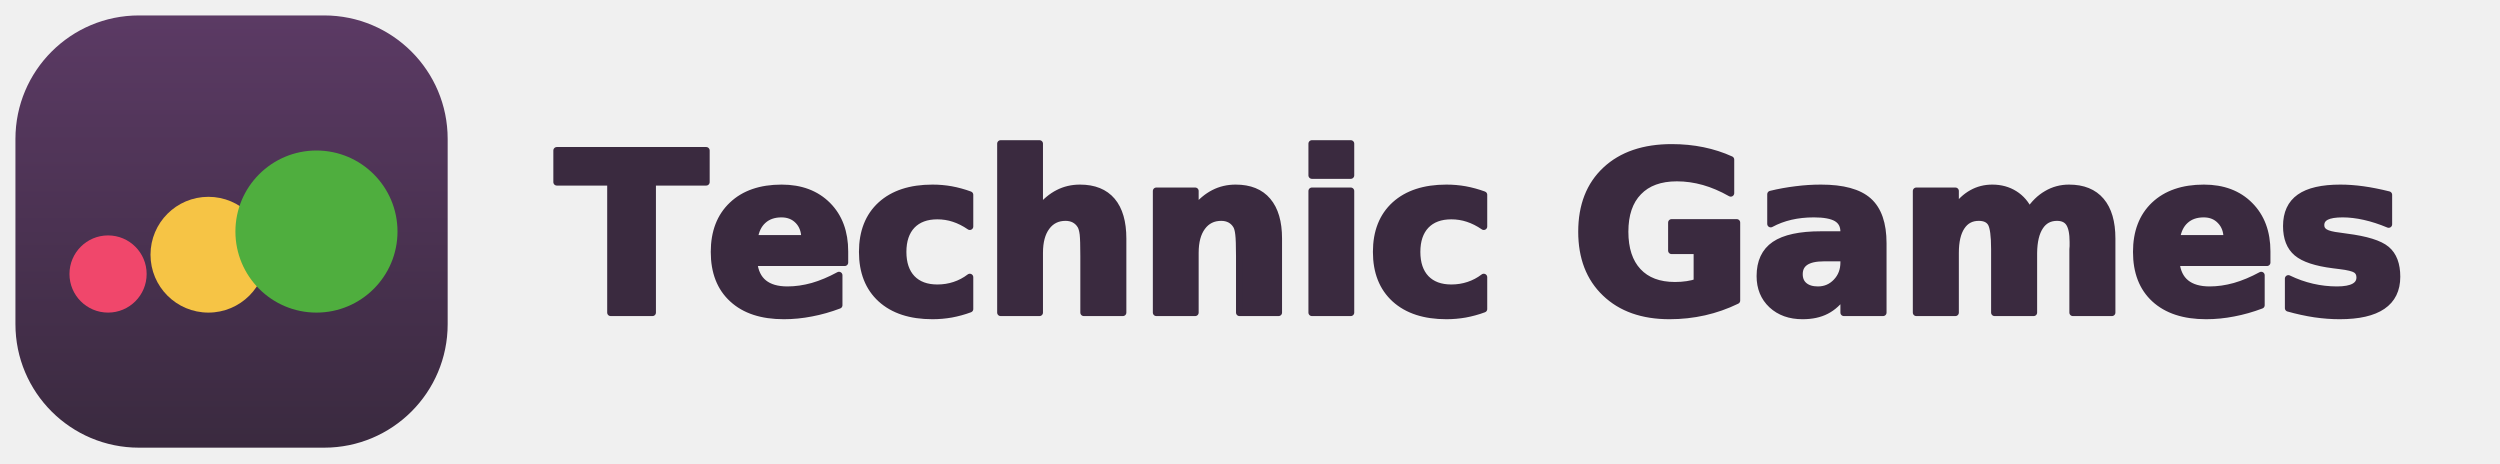
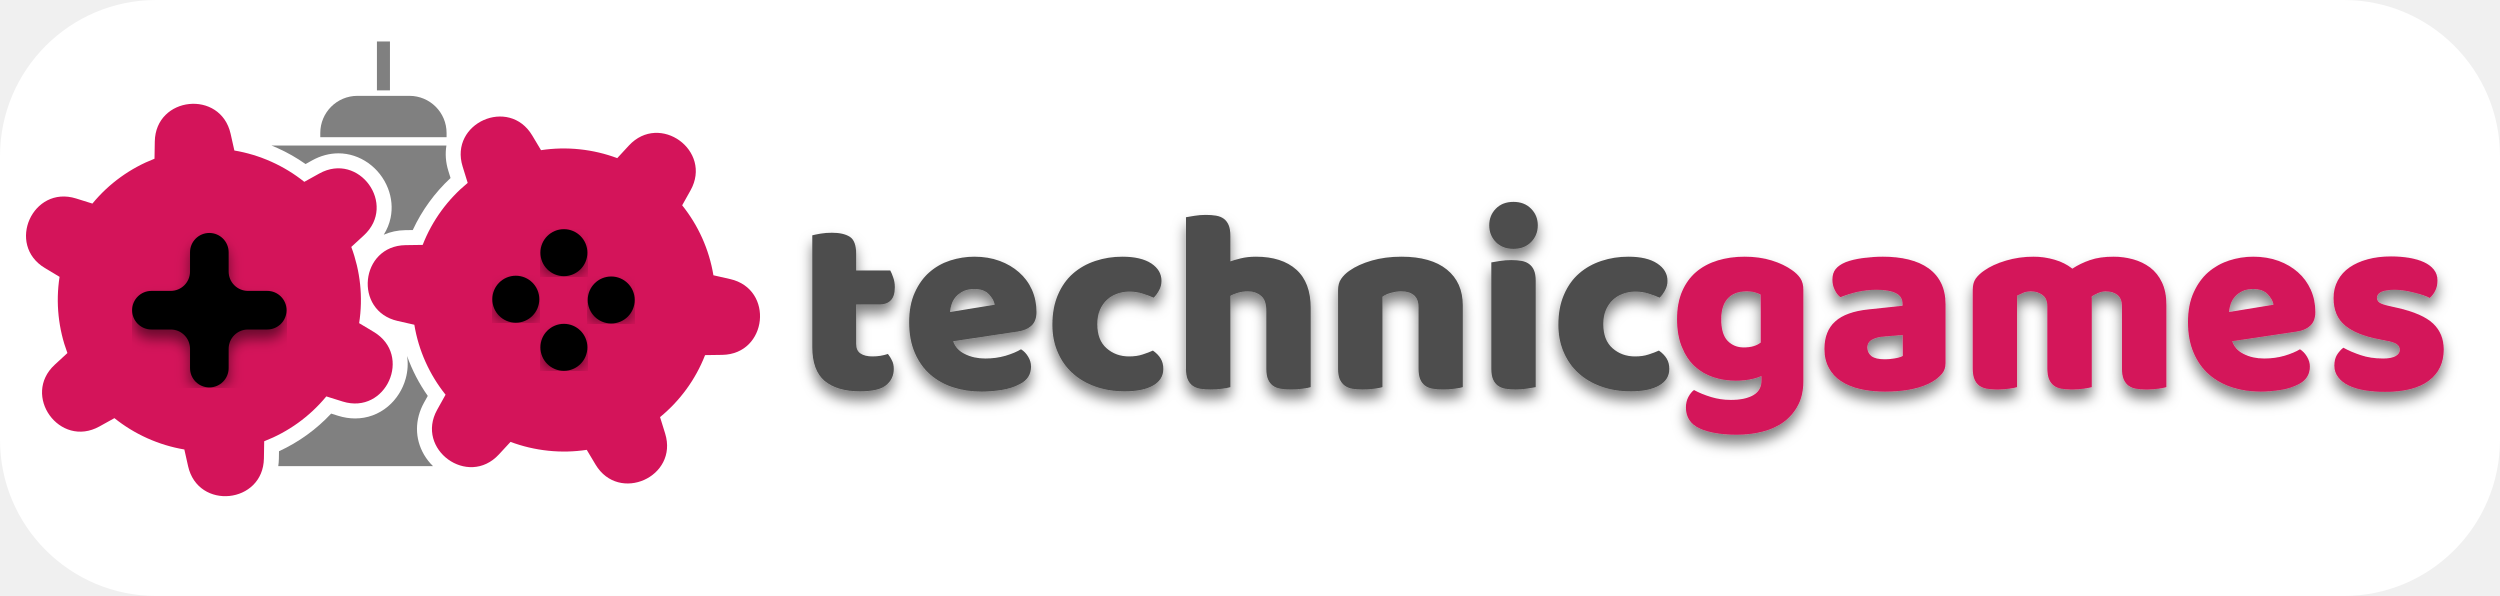
- <svg xmlns="http://www.w3.org/2000/svg" viewBox="0 0 323.9 60.0" width="323.9" height="60.0" role="img" aria-label="Technic Games">
+ <svg xmlns="http://www.w3.org/2000/svg" id="Layer_1" data-name="Layer 1" viewBox="0 0 1920 457.7">
  <defs>
-     <linearGradient id="tg-mark" x1="0" y1="0" x2="0" y2="1">
-       <stop offset="0" stop-color="#5B3A64" />
-       <stop offset="1" stop-color="#3A2A3F" />
-     </linearGradient>
+     <style>
+       .cls-1 {
+         filter: url(#drop-shadow-3);
+       }
+ 
+       .cls-2 {
+         filter: url(#drop-shadow-6);
+       }
+ 
+       .cls-3 {
+         filter: url(#drop-shadow-7);
+       }
+ 
+       .cls-4 {
+         filter: url(#drop-shadow-5);
+       }
+ 
+       .cls-5 {
+         filter: url(#drop-shadow-4);
+       }
+ 
+       .cls-7, .cls-8 {
+         fill: #d4145a;
+       }
+ 
+       .cls-9 {
+         fill: gray;
+       }
+ 
+       .cls-10 {
+         fill: none;
+         stroke: gray;
+         stroke-miterlimit: 10;
+         stroke-width: 10px;
+       }
+ 
+       .cls-11 {
+         fill: #4d4d4d;
+         filter: url(#drop-shadow-1);
+       }
+ 
+       .cls-12 {
+         fill: #fff;
+       }
+ 
+       .cls-8 {
+         filter: url(#drop-shadow-2);
+       }
+     </style>
+     <filter id="drop-shadow-1" filterUnits="objectBoundingBox" x="-20%" y="-20%" width="140%" height="150%">
+       <feOffset dx="0" dy="7" />
+       <feGaussianBlur result="blur" stdDeviation="5" />
+       <feFlood flood-color="#000" flood-opacity=".5" />
+       <feComposite in2="blur" operator="in" />
+       <feComposite in="SourceGraphic" />
+     </filter>
+     <filter id="drop-shadow-2" filterUnits="objectBoundingBox" x="-20%" y="-20%" width="140%" height="150%">
+       <feOffset dx="0" dy="7" />
+       <feGaussianBlur result="blur-2" stdDeviation="5" />
+       <feFlood flood-color="#000" flood-opacity=".5" />
+       <feComposite in2="blur-2" operator="in" />
+       <feComposite in="SourceGraphic" />
+     </filter>
+     <filter id="drop-shadow-3" x="101.48" y="178.92" width="118.61" height="118.61" filterUnits="userSpaceOnUse">
+       <feOffset dx="0" dy="7" />
+       <feGaussianBlur result="blur-3" stdDeviation="5" />
+       <feFlood flood-color="#000" flood-opacity=".5" />
+       <feComposite in2="blur-3" operator="in" />
+       <feComposite in="SourceGraphic" />
+     </filter>
+     <filter id="drop-shadow-4" x="415.02" y="176" width="36.1" height="36.1" filterUnits="userSpaceOnUse">
+       <feOffset dx="0" dy="7" />
+       <feGaussianBlur result="blur-4" stdDeviation="5" />
+       <feFlood flood-color="#000" flood-opacity=".5" />
+       <feComposite in2="blur-4" operator="in" />
+       <feComposite in="SourceGraphic" />
+     </filter>
+     <filter id="drop-shadow-5" x="415.02" y="248.71" width="36.1" height="36.1" filterUnits="userSpaceOnUse">
+       <feOffset dx="0" dy="7" />
+       <feGaussianBlur result="blur-5" stdDeviation="5" />
+       <feFlood flood-color="#000" flood-opacity=".5" />
+       <feComposite in2="blur-5" operator="in" />
+       <feComposite in="SourceGraphic" />
+     </filter>
+     <filter id="drop-shadow-6" x="451.37" y="212.35" width="36.1" height="36.1" filterUnits="userSpaceOnUse">
+       <feOffset dx="0" dy="7" />
+       <feGaussianBlur result="blur-6" stdDeviation="5" />
+       <feFlood flood-color="#000" flood-opacity=".5" />
+       <feComposite in2="blur-6" operator="in" />
+       <feComposite in="SourceGraphic" />
+     </filter>
+     <filter id="drop-shadow-7" x="378.09" y="211.76" width="36.1" height="36.1" filterUnits="userSpaceOnUse">
+       <feOffset dx="0" dy="7" />
+       <feGaussianBlur result="blur-7" stdDeviation="5" />
+       <feFlood flood-color="#000" flood-opacity=".5" />
+       <feComposite in2="blur-7" operator="in" />
+       <feComposite in="SourceGraphic" />
+     </filter>
  </defs>
-   <g>
-     <rect x="2" y="2" width="56.0" height="56.0" rx="16" fill="url(#tg-mark)" />
-     <circle cx="14" cy="35.5" r="5" fill="#F0476B" />
-     <circle cx="27" cy="33" r="7.5" fill="#F6C445" />
-     <circle cx="41" cy="30" r="10.5" fill="#4FAE3E" />
+   <rect class="cls-12" width="1920" height="457.7" rx="120" ry="120" />
+   <g class="cls-11" transform="translate(613.03 297.54)">
+     <path d="M44.5 -33.5Q44.5 -28.3 47.8 -26.1Q51.1 -23.8 57.1 -23.8Q60.1 -23.8 63.3 -24.3Q66.5 -24.9 68.9 -25.7Q70.7 -23.4 72 -20.7Q73.4 -18 73.4 -14.2Q73.4 -6.6 67.6 -1.8Q61.9 3 47.5 3Q29.9 3 20.3 -5Q10.8 -13 10.8 -31.1V-116.8Q13 -117.4 17.1 -118.1Q21.2 -118.8 25.9 -118.8Q34.7 -118.8 39.6 -115.7Q44.5 -112.6 44.5 -102.6V-89.8H70.7Q71.9 -87.6 73 -84.3Q74.2 -81 74.2 -77Q74.2 -69.9 71 -66.8Q67.9 -63.7 62.7 -63.7H44.5Z" />
+     <path d="M140.9 3.2Q129.1 3.2 118.9 -0.1Q108.8 -3.4 101.3 -10Q93.8 -16.6 89.5 -26.7Q85.2 -36.7 85.2 -50.1Q85.2 -63.3 89.5 -72.8Q93.8 -82.4 100.8 -88.5Q107.8 -94.6 116.8 -97.5Q125.9 -100.4 135.3 -100.4Q145.9 -100.4 154.6 -97.2Q163.3 -94 169.6 -88.4Q176 -82.8 179.5 -75Q183 -67.1 183 -57.9Q183 -51.1 179.2 -47.5Q175.4 -43.9 168.5 -42.9L119 -35.5Q121.2 -28.9 128.1 -25.6Q134.9 -22.2 143.7 -22.2Q151.9 -22.2 159.2 -24.3Q166.5 -26.5 171.1 -29.3Q174.4 -27.3 176.6 -23.6Q178.8 -20 178.8 -16Q178.8 -7 170.3 -2.6Q163.9 0.8 155.9 2Q147.9 3.2 140.9 3.2ZM135.3 -75.6Q130.5 -75.6 127 -74Q123.5 -72.3 121.2 -69.8Q119 -67.3 117.9 -64.2Q116.8 -61.1 116.6 -57.9L150.9 -63.5Q150.3 -67.5 146.5 -71.5Q142.7 -75.6 135.3 -75.6ZM254.3 -73.6Q249.3 -73.6 244.8 -71.9Q240.3 -70.3 237 -67.2Q233.7 -64.1 231.7 -59.5Q229.7 -54.9 229.7 -48.7Q229.7 -36.3 236.8 -30.1Q243.9 -23.8 254.1 -23.8Q260.1 -23.8 264.5 -25.3Q268.9 -26.7 272.4 -28.3Q276.4 -25.5 278.4 -22.1Q280.4 -18.8 280.4 -14.2Q280.4 -6 272.6 -1.5Q264.7 3 250.9 3Q238.3 3 228.1 -0.7Q217.8 -4.4 210.5 -11.1Q203.2 -17.8 199.2 -27.3Q195.2 -36.7 195.2 -48.1Q195.2 -61.3 199.5 -71.2Q203.8 -81.2 211.2 -87.6Q218.6 -94 228.4 -97.2Q238.1 -100.4 248.9 -100.4Q263.3 -100.4 271.2 -95.2Q279 -90 279 -81.8Q279 -78 277.2 -74.7Q275.4 -71.3 273 -68.9Q269.5 -70.5 264.7 -72Q259.9 -73.6 254.3 -73.6ZM393.6 -0.2Q391.6 0.4 387.3 1Q383 1.6 378.4 1.6Q374 1.6 370.5 1Q366.9 0.4 364.5 -1.4Q362.1 -3.2 360.8 -6.3Q359.5 -9.4 359.5 -14.4V-58.9Q359.5 -67.1 355.4 -70.4Q351.3 -73.8 345.3 -73.8Q341.3 -73.8 337.7 -72.7Q334.1 -71.7 331.9 -70.3V-0.2Q329.9 0.4 325.6 1Q321.3 1.6 316.6 1.6Q312.2 1.6 308.7 1Q305.2 0.4 302.8 -1.4Q300.4 -3.2 299.1 -6.3Q297.8 -9.4 297.8 -14.4V-130.7Q300 -131.1 304.3 -131.8Q308.6 -132.5 313 -132.5Q317.4 -132.5 321 -131.9Q324.5 -131.3 326.9 -129.5Q329.3 -127.7 330.6 -124.6Q331.9 -121.4 331.9 -116.4V-96.8Q334.5 -97.8 339.8 -99.1Q345.1 -100.4 351.5 -100.4Q371.4 -100.4 382.5 -90.5Q393.6 -80.6 393.6 -60.9ZM476.4 -61.7Q476.4 -67.9 472.9 -70.8Q469.4 -73.8 463.3 -73.8Q459.3 -73.8 455.4 -72.7Q451.5 -71.7 448.7 -69.7V-0.2Q446.7 0.4 442.4 1Q438.1 1.6 433.5 1.6Q429.1 1.6 425.6 1Q422.1 0.4 419.7 -1.4Q417.3 -3.2 415.9 -6.3Q414.6 -9.4 414.6 -14.4V-74.6Q414.6 -80 417 -83.4Q419.3 -86.8 423.3 -89.6Q430.1 -94.4 440.4 -97.4Q450.7 -100.4 463.3 -100.4Q486 -100.4 498.2 -90.5Q510.4 -80.6 510.4 -62.9V-0.2Q508.4 0.4 504.1 1Q499.8 1.6 495.2 1.6Q490.8 1.6 487.3 1Q483.8 0.4 481.4 -1.4Q479 -3.2 477.7 -6.3Q476.4 -9.4 476.4 -14.4ZM530.7 -124.5Q530.7 -132.1 535.8 -137.3Q540.9 -142.5 549.3 -142.5Q557.7 -142.5 562.8 -137.3Q568 -132.1 568 -124.5Q568 -116.8 562.8 -111.6Q557.7 -106.4 549.3 -106.4Q540.9 -106.4 535.8 -111.6Q530.7 -116.8 530.7 -124.5ZM566.4 -0.2Q564.2 0.2 559.8 0.9Q555.5 1.6 551.1 1.6Q546.7 1.6 543.2 1Q539.7 0.4 537.3 -1.4Q534.9 -3.2 533.6 -6.3Q532.3 -9.4 532.3 -14.4V-96Q534.5 -96.4 538.8 -97.1Q543.1 -97.8 547.5 -97.8Q551.9 -97.8 555.4 -97.2Q558.9 -96.6 561.3 -94.8Q563.8 -93 565.1 -89.9Q566.4 -86.8 566.4 -81.8ZM642.9 -73.6Q637.9 -73.6 633.4 -71.9Q628.9 -70.3 625.6 -67.2Q622.3 -64.1 620.3 -59.5Q618.3 -54.9 618.3 -48.7Q618.3 -36.3 625.4 -30.1Q632.5 -23.8 642.7 -23.8Q648.7 -23.8 653.1 -25.3Q657.5 -26.7 661 -28.3Q665 -25.5 667 -22.1Q669 -18.8 669 -14.2Q669 -6 661.2 -1.5Q653.3 3 639.5 3Q626.9 3 616.7 -0.7Q606.4 -4.4 599.1 -11.1Q591.8 -17.8 587.8 -27.3Q583.8 -36.7 583.8 -48.1Q583.8 -61.3 588.1 -71.2Q592.4 -81.2 599.8 -87.6Q607.2 -94 617 -97.2Q626.7 -100.4 637.5 -100.4Q651.9 -100.4 659.7 -95.2Q667.6 -90 667.6 -81.8Q667.6 -78 665.8 -74.7Q664 -71.3 661.6 -68.9Q658.1 -70.5 653.3 -72Q648.5 -73.6 642.9 -73.6Z" />
  </g>
-   <g transform="translate(72.0 40.50) scale(0.014066 -0.014066)">
-     <path d="M10 1493H1386V1202H891V0H506V1202H10ZM2662 563V461H1825Q1838 335 1916 272Q1994 209 2134 209Q2247 209 2366 242Q2484 276 2609 344V68Q2482 20 2355 -4Q2228 -29 2101 -29Q1797 -29 1629 126Q1460 280 1460 559Q1460 833 1626 990Q1791 1147 2081 1147Q2345 1147 2504 988Q2662 829 2662 563ZM2294 682Q2294 784 2235 846Q2175 909 2079 909Q1975 909 1910 850Q1845 792 1829 682ZM3814 1085V793Q3741 843 3667 867Q3594 891 3515 891Q3365 891 3281 804Q3198 716 3198 559Q3198 402 3281 314Q3365 227 3515 227Q3599 227 3674 252Q3750 277 3814 326V33Q3730 2 3643 -14Q3557 -29 3470 -29Q3167 -29 2996 126Q2825 282 2825 559Q2825 836 2996 992Q3167 1147 3470 1147Q3558 1147 3643 1132Q3729 1116 3814 1085ZM5224 682V0H4864V111V520Q4864 667 4858 722Q4851 777 4835 803Q4814 838 4778 858Q4742 877 4696 877Q4584 877 4520 790Q4456 704 4456 551V0H4098V1556H4456V956Q4537 1054 4628 1100Q4719 1147 4829 1147Q5023 1147 5124 1028Q5224 909 5224 682ZM6658 682V0H6298V111V522Q6298 667 6291 722Q6285 777 6269 803Q6248 838 6212 858Q6176 877 6130 877Q6018 877 5954 790Q5890 704 5890 551V0H5532V1120H5890V956Q5971 1054 6062 1100Q6153 1147 6263 1147Q6457 1147 6557 1028Q6658 909 6658 682ZM6965 1120H7323V0H6965ZM6965 1556H7323V1264H6965ZM8548 1085V793Q8475 843 8401 867Q8328 891 8249 891Q8099 891 8015 804Q7932 716 7932 559Q7932 402 8015 314Q8099 227 8249 227Q8333 227 8408 252Q8484 277 8548 326V33Q8464 2 8377 -14Q8291 -29 8204 -29Q7901 -29 7730 126Q7559 282 7559 559Q7559 836 7730 992Q7901 1147 8204 1147Q8292 1147 8377 1132Q8463 1116 8548 1085ZM10878 111Q10734 41 10579 6Q10424 -29 10259 -29Q9886 -29 9668 180Q9450 388 9450 745Q9450 1106 9672 1313Q9894 1520 10280 1520Q10429 1520 10566 1492Q10702 1464 10823 1409V1100Q10698 1171 10575 1206Q10451 1241 10327 1241Q10097 1241 9973 1112Q9848 984 9848 745Q9848 508 9968 379Q10088 250 10309 250Q10369 250 10421 258Q10472 265 10513 281V571H10278V829H10878ZM11679 504Q11567 504 11510 466Q11454 428 11454 354Q11454 286 11499 248Q11545 209 11626 209Q11727 209 11796 282Q11865 354 11865 463V504ZM12226 639V0H11865V166Q11793 64 11703 18Q11613 -29 11484 -29Q11310 -29 11201 72Q11093 174 11093 336Q11093 533 11228 625Q11364 717 11654 717H11865V745Q11865 830 11798 870Q11731 909 11589 909Q11474 909 11375 886Q11276 863 11191 817V1090Q11306 1118 11422 1132Q11538 1147 11654 1147Q11957 1147 12091 1028Q12226 908 12226 639ZM13572 934Q13640 1038 13734 1092Q13827 1147 13939 1147Q14132 1147 14233 1028Q14334 909 14334 682V0H13974V584Q13975 597 13976 611Q13976 625 13976 651Q13976 770 13941 824Q13906 877 13828 877Q13726 877 13671 793Q13615 709 13613 550V0H13253V584Q13253 770 13221 824Q13189 877 13107 877Q13004 877 12948 792Q12892 708 12892 551V0H12532V1120H12892V956Q12958 1051 13044 1099Q13129 1147 13232 1147Q13348 1147 13437 1091Q13526 1035 13572 934ZM15762 563V461H14925Q14938 335 15016 272Q15094 209 15234 209Q15347 209 15465 242Q15584 276 15709 344V68Q15582 20 15455 -4Q15328 -29 15201 -29Q14897 -29 14728 126Q14560 280 14560 559Q14560 833 14725 990Q14891 1147 15181 1147Q15445 1147 15603 988Q15762 829 15762 563ZM15394 682Q15394 784 15334 846Q15275 909 15179 909Q15075 909 15010 850Q14945 792 14929 682ZM16883 1085V813Q16768 861 16661 885Q16554 909 16459 909Q16357 909 16308 884Q16258 858 16258 805Q16258 762 16296 739Q16333 716 16430 705L16493 696Q16768 661 16863 581Q16958 501 16958 330Q16958 151 16826 61Q16694 -29 16432 -29Q16321 -29 16203 -12Q16084 6 15959 41V313Q16066 261 16179 235Q16291 209 16407 209Q16512 209 16565 238Q16618 267 16618 324Q16618 372 16582 396Q16545 419 16436 432L16373 440Q16134 470 16038 551Q15942 632 15942 797Q15942 975 16064 1061Q16186 1147 16438 1147Q16537 1147 16646 1132Q16755 1117 16883 1085Z" fill="#3A2A3F" stroke="#3A2A3F" stroke-width="64.0" stroke-linejoin="round" stroke-linecap="round" />
+   <g class="cls-8" transform="translate(1281.978 297.5359)">
+     <path d="M57.9 -100.4Q69.3 -100.4 78.7 -97.5Q88 -94.6 94.4 -90Q98.4 -87.2 100.7 -83.8Q103 -80.4 103 -75V-4.8Q103 5.8 99 13.5Q95 21.2 88.1 26.4Q81.2 31.5 71.8 33.9Q62.5 36.3 51.9 36.3Q33.7 36.3 23.2 31.4Q12.8 26.5 12.8 15.4Q12.8 10.8 14.7 7.3Q16.6 3.8 19 2Q24.9 5.2 32.2 7.4Q39.5 9.6 47.3 9.6Q58.1 9.6 64.5 6Q70.9 2.4 70.9 -5.6V-8.8Q62.7 -5.2 50.9 -5.2Q41.9 -5.2 33.8 -7.9Q25.7 -10.6 19.5 -16.3Q13.4 -22 9.7 -31.1Q6 -40.1 6 -52.5Q6 -64.7 9.9 -73.8Q13.8 -82.8 20.7 -88.7Q27.7 -94.6 37.2 -97.5Q46.7 -100.4 57.9 -100.4ZM70.3 -71.3Q68.9 -72.1 66.2 -72.9Q63.5 -73.8 59.5 -73.8Q49.7 -73.8 44.8 -68.2Q39.9 -62.7 39.9 -52.5Q39.9 -40.9 44.8 -35.8Q49.7 -30.7 57.3 -30.7Q65.5 -30.7 70.3 -34.5ZM165.7 -21.6Q169.1 -21.6 173.3 -22.3Q177.4 -23 179.4 -24.2V-40.3L164.9 -39.1Q159.3 -38.7 155.7 -36.7Q152.1 -34.7 152.1 -30.7Q152.1 -26.7 155.2 -24.1Q158.3 -21.6 165.7 -21.6ZM164.1 -100.4Q175 -100.4 183.9 -98.2Q192.8 -96 199.1 -91.5Q205.4 -87 208.8 -80.1Q212.2 -73.1 212.2 -63.7V-18.8Q212.2 -13.6 209.3 -10.3Q206.4 -7 202.4 -4.6Q189.4 3.2 165.7 3.2Q155.1 3.2 146.6 1.2Q138.1 -0.8 132 -4.8Q125.9 -8.8 122.6 -15Q119.2 -21.2 119.2 -29.5Q119.2 -43.3 127.5 -50.7Q135.7 -58.1 152.9 -59.9L179.2 -62.7V-64.1Q179.2 -69.9 174.1 -72.4Q168.9 -75 159.3 -75Q151.7 -75 144.5 -73.4Q137.3 -71.7 131.5 -69.3Q128.9 -71.1 127.1 -74.9Q125.3 -78.6 125.3 -82.6Q125.3 -87.8 127.8 -90.9Q130.3 -94 135.5 -96.2Q141.3 -98.4 149.2 -99.4Q157.1 -100.4 164.1 -100.4ZM279.8 -100.4Q288 -100.4 295.9 -98.1Q303.8 -95.8 309.6 -91.2Q315.6 -95.2 323.2 -97.8Q330.7 -100.4 341.3 -100.4Q348.9 -100.4 356.2 -98.4Q363.5 -96.4 369.3 -92.1Q375 -87.8 378.4 -80.7Q381.8 -73.6 381.8 -63.3V-0.2Q379.8 0.4 375.5 1Q371.2 1.6 366.5 1.6Q362.1 1.6 358.6 1Q355.1 0.4 352.7 -1.4Q350.3 -3.2 349 -6.3Q347.7 -9.4 347.7 -14.4V-62.3Q347.7 -68.3 344.3 -71Q340.9 -73.8 335.1 -73.8Q332.3 -73.8 329.1 -72.4Q325.9 -71.1 324.3 -69.7Q324.5 -68.9 324.5 -68.2Q324.5 -67.5 324.5 -66.9V-0.2Q322.3 0.4 318 1Q313.6 1.6 309.2 1.6Q304.8 1.6 301.3 1Q297.8 0.4 295.4 -1.4Q293 -3.2 291.7 -6.3Q290.4 -9.4 290.4 -14.4V-62.3Q290.4 -68.3 286.7 -71Q283 -73.8 277.8 -73.8Q274.2 -73.8 271.6 -72.6Q269 -71.5 267.1 -70.5V-0.2Q265.1 0.4 260.8 1Q256.5 1.6 251.9 1.6Q247.5 1.6 244 1Q240.5 0.4 238.1 -1.4Q235.7 -3.2 234.4 -6.3Q233.1 -9.4 233.1 -14.4V-75Q233.1 -80.4 235.4 -83.6Q237.7 -86.8 241.7 -89.6Q248.5 -94.4 258.6 -97.4Q268.7 -100.4 279.8 -100.4ZM454.1 3.2Q442.3 3.2 432.2 -0.1Q422.1 -3.4 414.5 -10Q407 -16.6 402.7 -26.7Q398.4 -36.7 398.4 -50.1Q398.4 -63.3 402.7 -72.8Q407 -82.4 414 -88.5Q421.1 -94.6 430.1 -97.5Q439.1 -100.4 448.5 -100.4Q459.1 -100.4 467.9 -97.2Q476.6 -94 482.9 -88.4Q489.2 -82.8 492.7 -75Q496.2 -67.1 496.2 -57.9Q496.2 -51.1 492.4 -47.5Q488.6 -43.9 481.8 -42.9L432.3 -35.5Q434.5 -28.9 441.3 -25.6Q448.1 -22.2 456.9 -22.2Q465.2 -22.2 472.5 -24.3Q479.8 -26.5 484.4 -29.3Q487.6 -27.3 489.8 -23.6Q492 -20 492 -16Q492 -7 483.6 -2.6Q477.2 0.8 469.2 2Q461.1 3.2 454.1 3.2ZM448.5 -75.6Q443.7 -75.6 440.2 -74Q436.7 -72.3 434.5 -69.8Q432.3 -67.3 431.2 -64.2Q430.1 -61.1 429.9 -57.9L464.1 -63.5Q463.5 -67.5 459.7 -71.5Q455.9 -75.6 448.5 -75.6ZM594.8 -29.1Q594.8 -13.8 583.4 -5.2Q572 3.4 549.7 3.4Q541.3 3.4 534.1 2.2Q526.9 1 521.8 -1.5Q516.7 -4 513.8 -7.8Q510.8 -11.6 510.8 -16.8Q510.8 -21.6 512.8 -25Q514.9 -28.3 517.7 -30.5Q523.5 -27.3 531 -24.8Q538.5 -22.2 548.3 -22.2Q554.5 -22.2 557.8 -24Q561.1 -25.9 561.1 -28.9Q561.1 -31.7 558.7 -33.3Q556.3 -34.9 550.7 -35.9L544.7 -37.1Q527.3 -40.5 518.8 -47.8Q510.2 -55.1 510.2 -68.7Q510.2 -76.2 513.5 -82.2Q516.7 -88.2 522.5 -92.2Q528.3 -96.2 536.4 -98.4Q544.5 -100.6 554.3 -100.6Q561.7 -100.6 568.3 -99.5Q574.8 -98.4 579.6 -96.2Q584.4 -94 587.2 -90.5Q590 -87 590 -82.2Q590 -77.6 588.3 -74.3Q586.6 -70.9 584 -68.7Q582.4 -69.7 579.2 -70.8Q576 -71.9 572.2 -72.8Q568.4 -73.8 564.5 -74.4Q560.5 -75 557.3 -75Q550.7 -75 547.1 -73.5Q543.5 -71.9 543.5 -68.7Q543.5 -66.5 545.5 -65.1Q547.5 -63.7 553.1 -62.5L559.3 -61.1Q578.6 -56.7 586.7 -49Q594.8 -41.3 594.8 -29.1Z" />
  </g>
+   <path class="cls-9" d="M342.97,105.35h-96.99s0-3.23,0-3.23c0-15.75,12.77-28.51,28.51-28.51h39.97c15.75,0,28.51,12.77,28.51,28.51v3.23Z" />
+   <path class="cls-7" d="M554.67,272.54l-13.17.19c-7.34,18.85-19.38,35.14-34.58,47.61l3.91,12.6c10.32,33.31-35.58,53.79-53.46,23.84l-6.75-11.3c-9.61,1.46-19.55,1.73-29.66.67-10.11-1.06-19.78-3.38-28.88-6.79l-8.94,9.67c-23.7,25.6-64.37-3.92-47.37-34.38l6.42-11.52c-12.28-15.34-20.69-33.77-23.98-53.73l-12.84-2.91c-34.02-7.72-28.79-57.7,6.08-58.22l13.17-.19c7.34-18.85,19.38-35.14,34.57-47.61l-3.9-12.6c-10.33-33.31,35.57-53.79,53.46-23.84l6.75,11.3c9.61-1.46,19.55-1.73,29.66-.67,10.11,1.06,19.78,3.38,28.88,6.79l8.94-9.67c23.68-25.6,64.36,3.92,47.37,34.38l-6.44,11.52c12.29,15.34,20.71,33.77,23.99,53.73l12.84,2.91c34.02,7.72,28.79,57.7-6.08,58.22Z" />
+   <path class="cls-7" d="M263.18,308.37l-12.57-3.93c-12.85,15.62-29.38,27.34-47.71,34.45l-.21,13.19c-.59,34.87-50.58,40-58.23,5.97l-2.88-12.85c-9.58-1.61-19.12-4.46-28.39-8.61-9.27-4.16-17.74-9.38-25.32-15.46l-11.51,6.39c-30.5,16.93-59.94-23.81-34.29-47.44l9.7-8.94c-6.88-18.41-9.13-38.54-6.02-58.53l-11.29-6.77c-29.91-17.95-9.36-63.8,23.94-53.42l12.57,3.93c12.85-15.62,29.38-27.34,47.69-34.45l.22-13.19c.57-34.87,50.57-40.01,58.23-5.97l2.88,12.85c9.58,1.61,19.12,4.46,28.39,8.61s17.74,9.38,25.32,15.46l11.51-6.39c30.49-16.94,59.92,23.8,34.29,47.44l-9.71,8.94c6.89,18.41,9.14,38.55,6.03,58.53l11.29,6.77c29.91,17.95,9.36,63.8-23.94,53.42Z" />
+   <path class="cls-9" d="M311.56,290.83c-2.3,8.3-7.12,15.86-13.56,21.29-7.18,6.05-15.92,9.25-25.27,9.25-4.28,0-8.64-.68-12.97-2.03l-5.44-1.7c-11.3,12.11-24.94,21.96-40.05,28.91l-.09,5.73c-.03,1.93-.2,3.83-.47,5.69h118.81c-2.63-2.57-4.93-5.49-6.81-8.69-7.3-12.44-7.29-27.1.03-40.22l2.79-5c-6.68-9.48-12.03-19.82-15.91-30.68.89,5.62.58,11.53-1.06,17.45Z" />
+   <path class="cls-9" d="M342.85,111.76h-134.38c1.55.62,3.09,1.27,4.62,1.95,7.6,3.4,14.82,7.52,21.56,12.28l4.99-2.77c6.51-3.62,13.34-5.45,20.29-5.46,16.47,0,31.74,10.79,38.02,26.84,2.88,7.37,3.58,15.23,2.03,22.72-.94,4.56-2.73,8.92-5.26,12.94,5.03-2.21,10.61-3.41,16.58-3.5l5.7-.08c6.96-15.03,16.84-28.64,29.02-39.96l-1.69-5.47c-2.06-6.64-2.52-13.24-1.47-19.5Z" />
+   <g class="cls-1">
+     <path d="M220.09,238.23h0c0,8.19-6.64,14.83-14.83,14.83h-14.83c-8.19,0-14.83,6.64-14.83,14.83v14.83c0,8.19-6.64,14.83-14.83,14.83h0c-8.19,0-14.83-6.64-14.83-14.83v-14.83c0-8.19-6.64-14.83-14.83-14.83h-14.83c-8.19,0-14.83-6.64-14.83-14.83h0c0-8.19,6.64-14.83,14.83-14.83h14.83c8.19,0,14.83-6.64,14.83-14.83v-14.83c0-8.19,6.64-14.83,14.83-14.83h0c8.19,0,14.83,6.64,14.83,14.83v14.83c0,8.19,6.64,14.83,14.83,14.83h14.83c8.19,0,14.83,6.64,14.83,14.83Z" />
+   </g>
+   <g class="cls-5">
+     <circle cx="433.07" cy="194.05" r="18.05" />
+   </g>
+   <g class="cls-4">
+     <circle cx="433.07" cy="266.76" r="18.05" />
+   </g>
+   <g class="cls-2">
+     <circle cx="469.42" cy="230.4" r="18.05" />
+   </g>
+   <g class="cls-3">
+     <circle cx="396.14" cy="229.81" r="18.05" />
+   </g>
+   <line class="cls-10" x1="294.48" y1="69.41" x2="294.48" y2="31.85" />
</svg>
